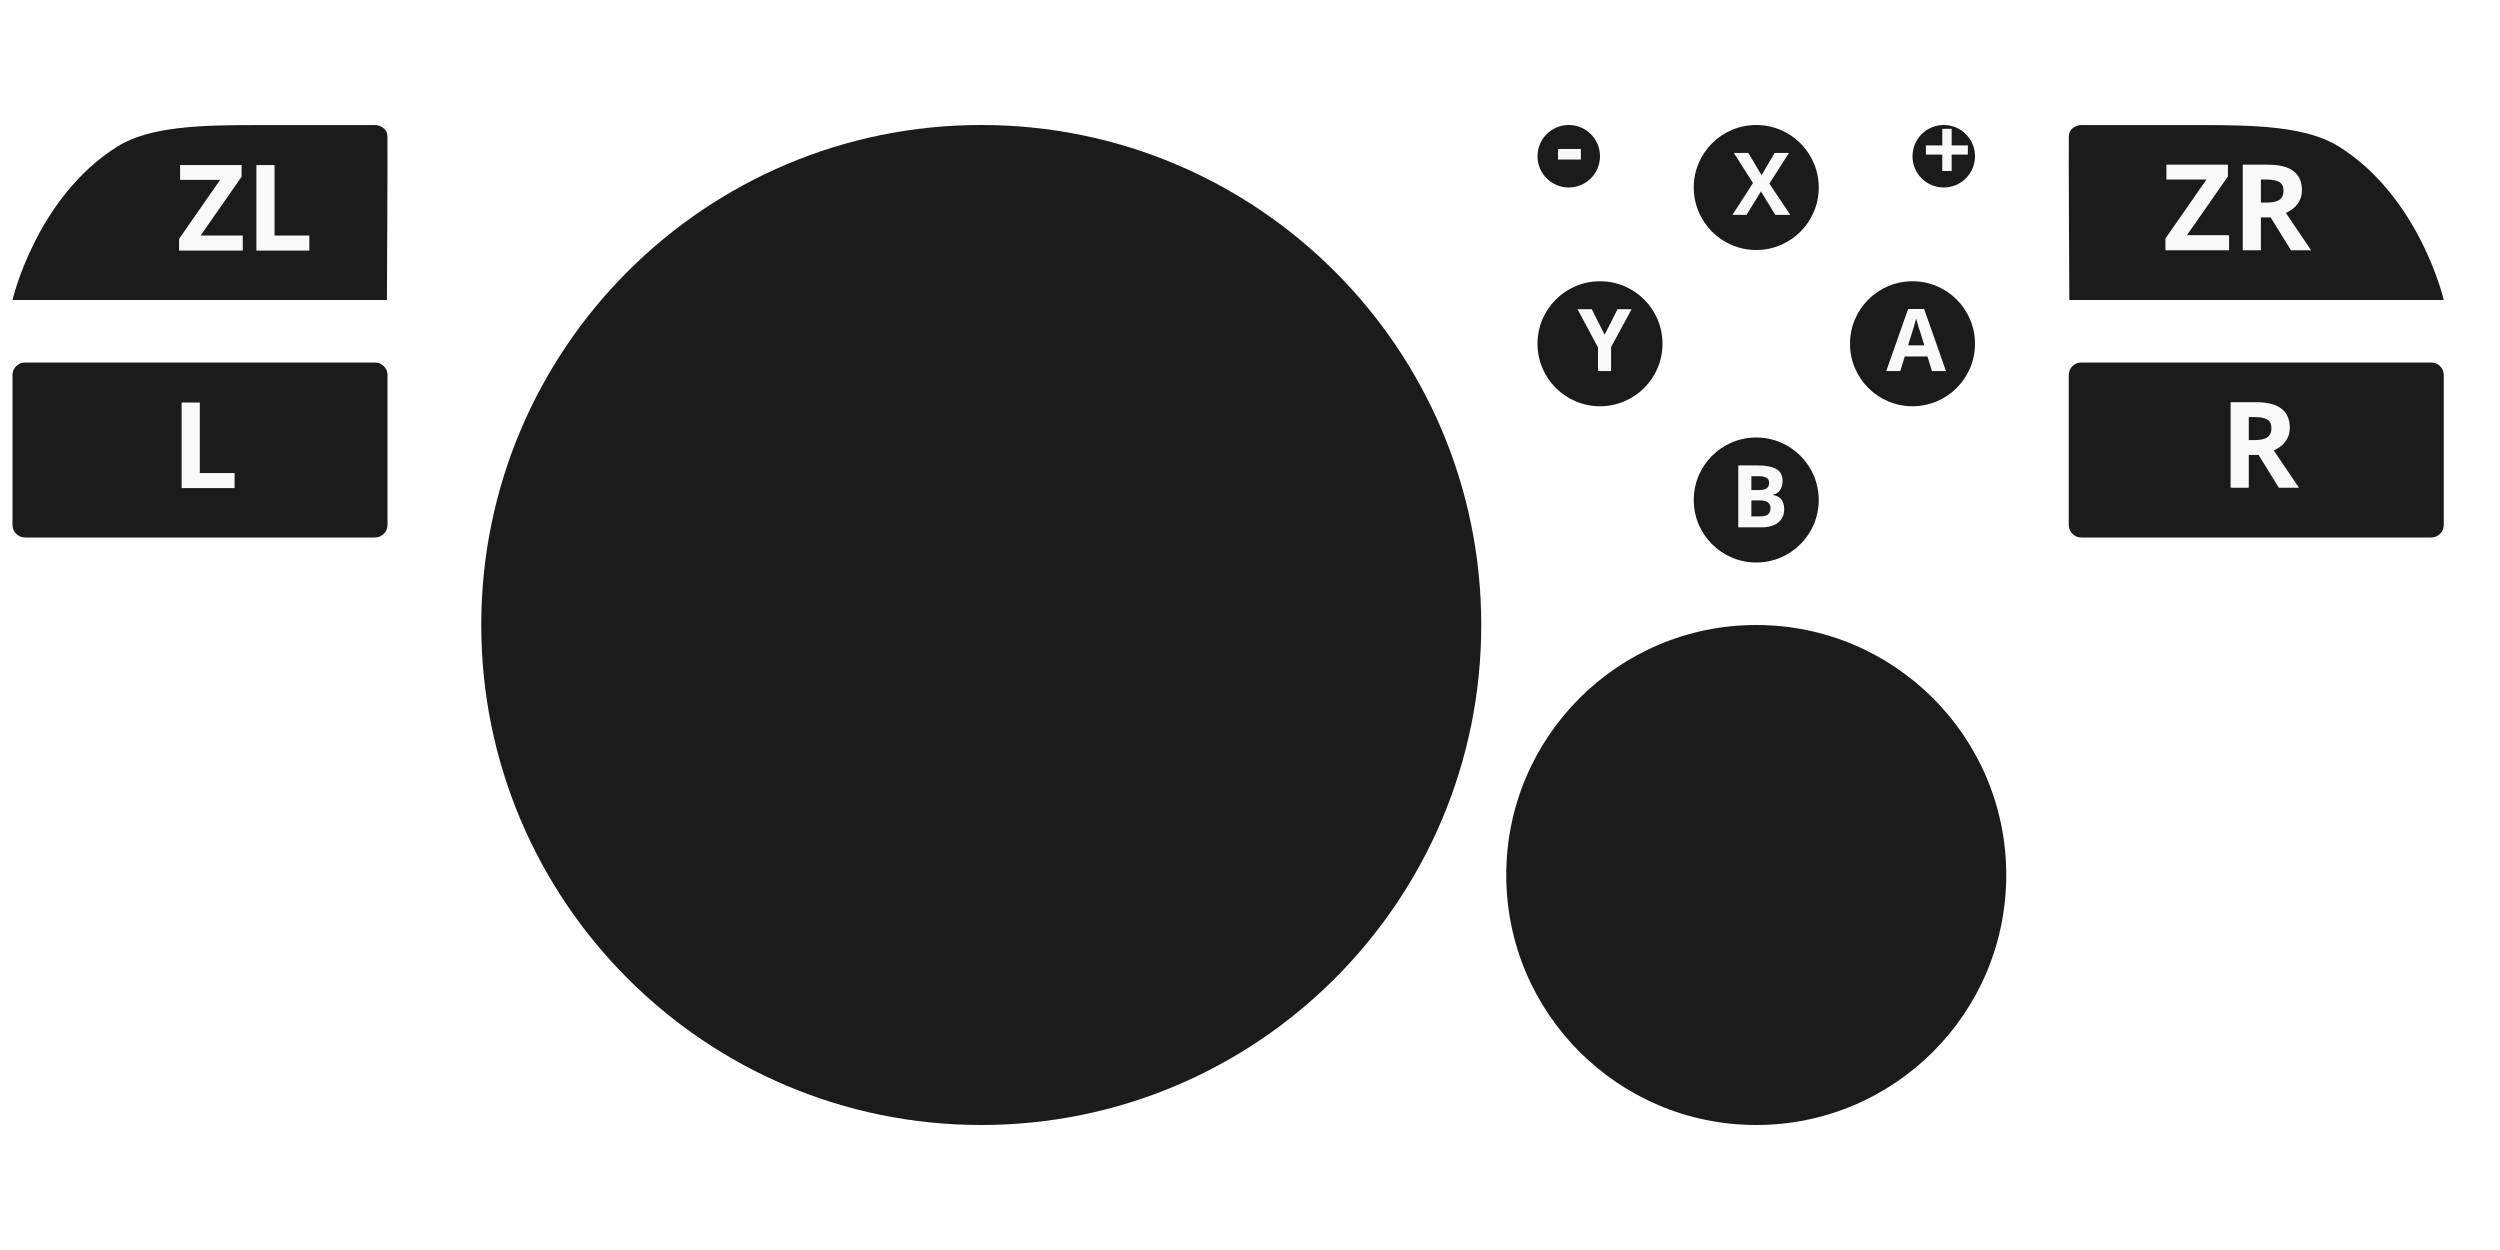
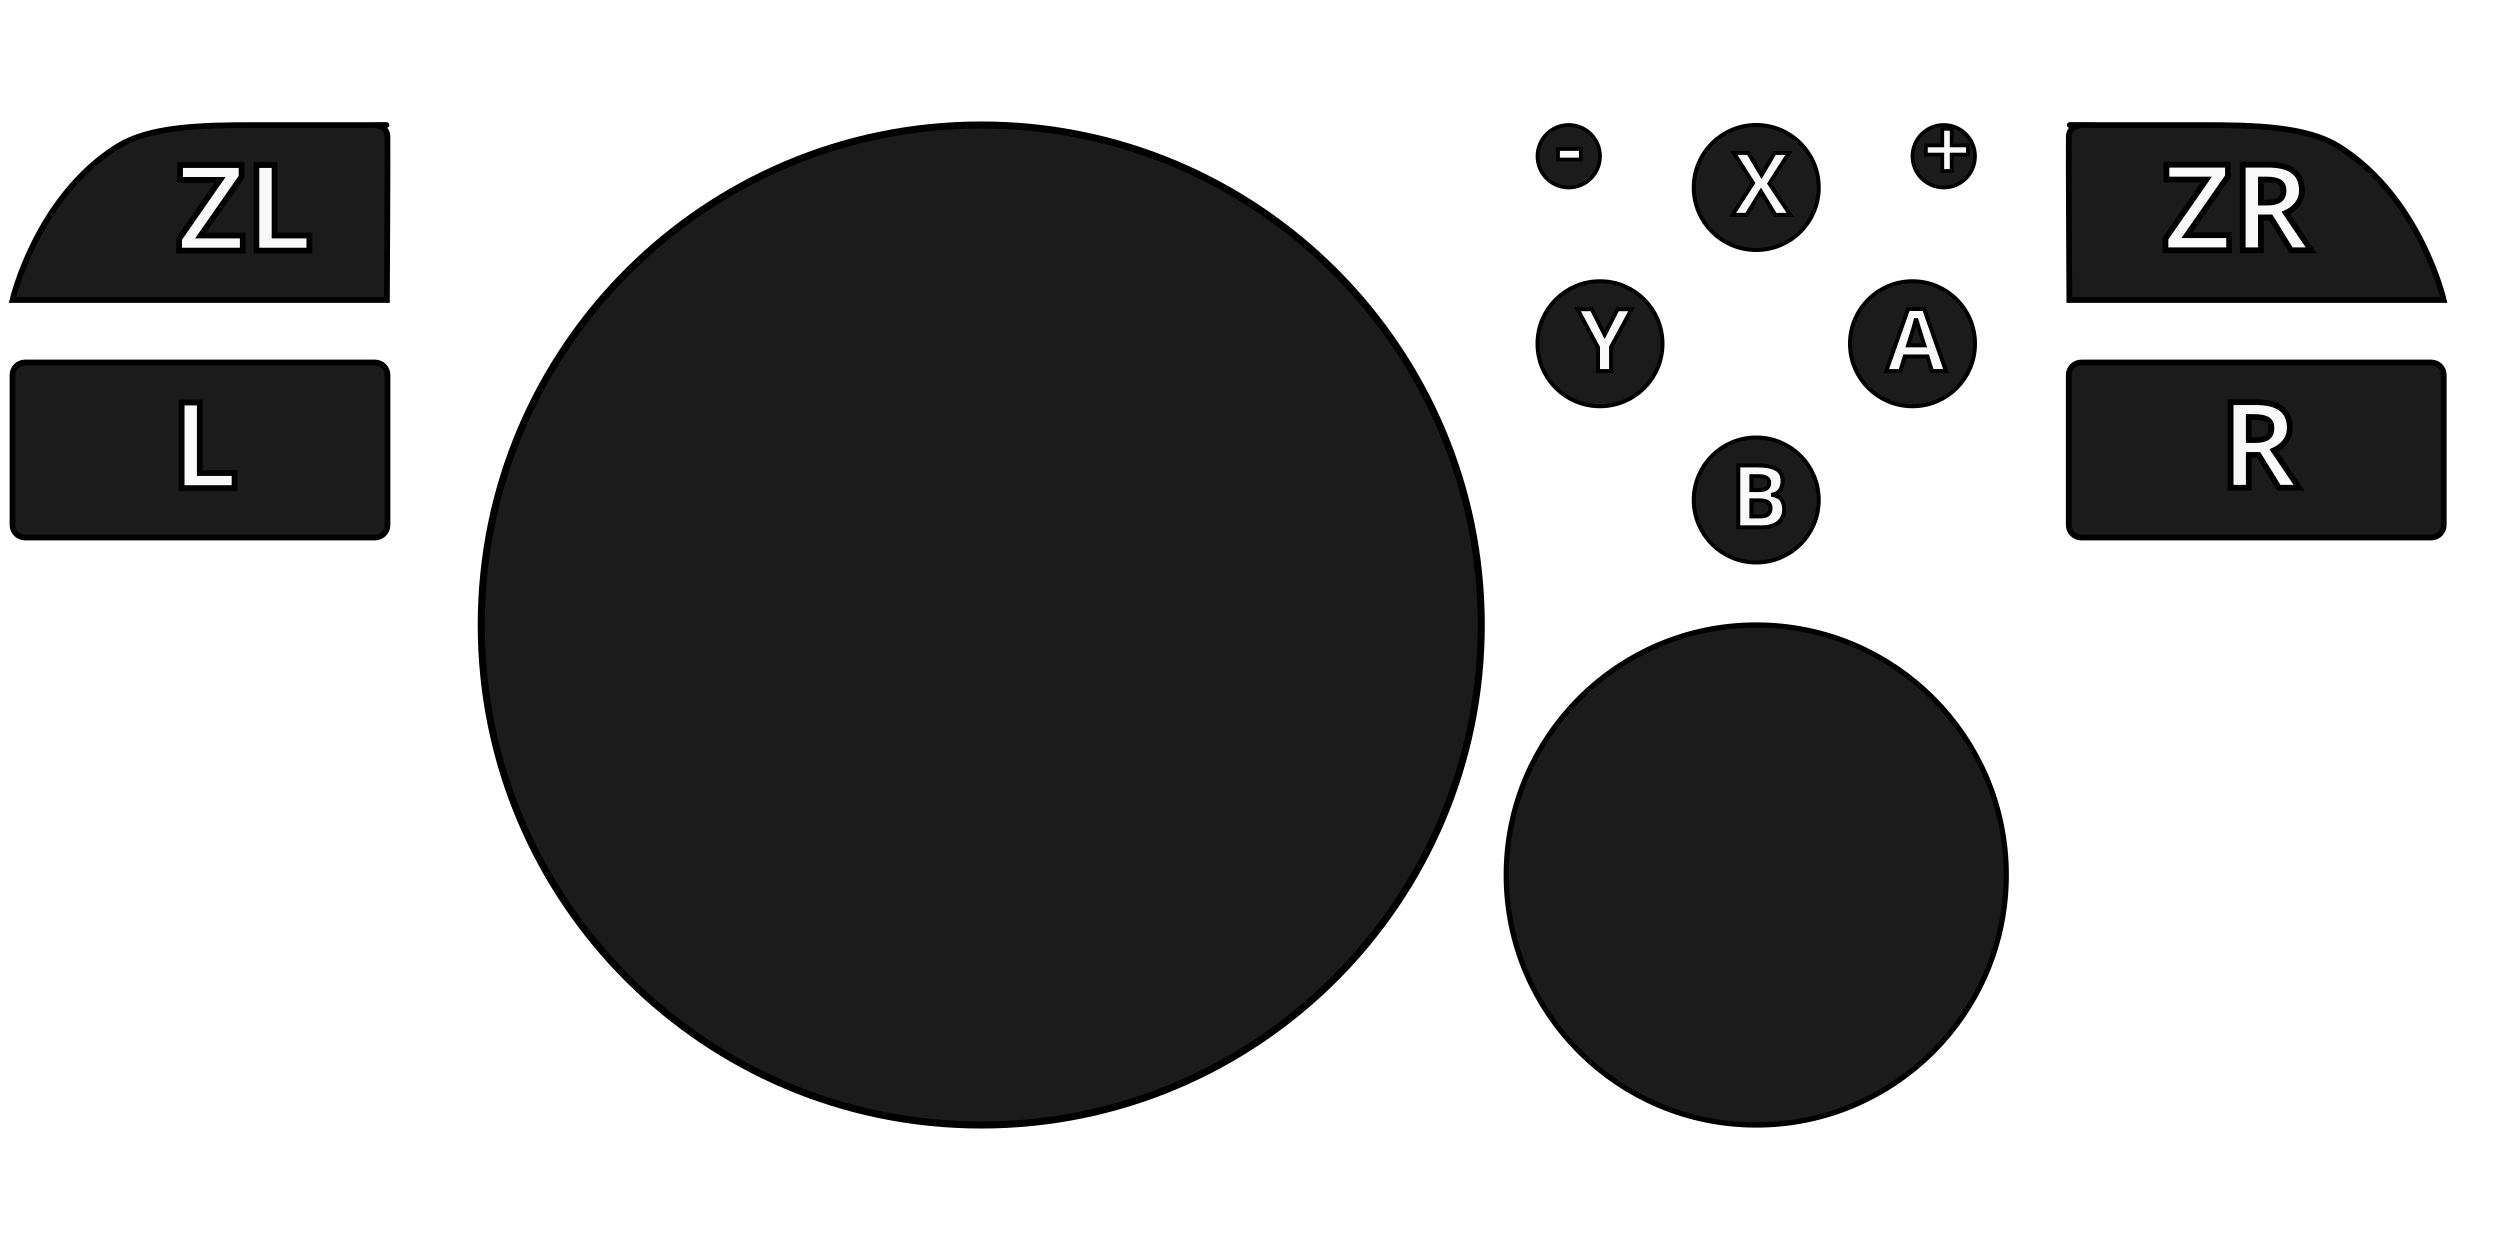
<svg xmlns="http://www.w3.org/2000/svg" width="1000" height="500" viewBox="0 0 200 100" version="1.1" id="svg8">
  <defs id="defs2" />
  <g id="layer1">
-     <circle style="fill:#1b1b1b;fill-opacity:1;fill-rule:evenodd;stroke-width:0.2" id="path839" cx="140.5" cy="70" r="20" class="analog-button" ojd-button="R3" />
+     <circle style="fill:#1b1b1b;fill-opacity:1;fill-rule:evenodd;stroke-width:0.42;stroke:#000000;stroke-opacity:1;stroke-miterlimit:4;stroke-dasharray:none" id="path839" cx="140.5" cy="70" r="20" class="analog-button" ojd-button="R3" />
  </g>
  <g id="layer2">
-     <circle style="fill:#1b1b1b;fill-opacity:1;fill-rule:evenodd;stroke-width:0.265" id="path12" cx="-78.5" cy="50" r="40" transform="scale(-1,1)" class="analog-button" ojd-button="L3" />
+     <circle style="fill:#1b1b1b;fill-opacity:1;fill-rule:evenodd;stroke-width:0.565;stroke:#000000;stroke-opacity:1;stroke-miterlimit:4;stroke-dasharray:none" id="path12" cx="-78.5" cy="50" r="40" transform="scale(-1,1)" class="analog-button" ojd-button="L3" />
  </g>
  <g id="layer3">
    <text xml:space="preserve" style="font-style:normal;font-weight:normal;font-size:8px;line-height:1.25;font-family:Calibri;fill:#000000;fill-opacity:1;stroke:none;stroke-width:0.2;-inkscape-font-specification:Calibri;font-stretch:normal;font-variant:normal;" x="125.2" y="28" id="text890">
      <tspan id="tspan888" x="125.2" y="28" style="stroke-width:0.2;-inkscape-font-specification:Calibri;font-family:Calibri;font-weight:normal;font-style:normal;font-stretch:normal;font-variant:normal;" />
    </text>
-     <g id="g931" transform="translate(10.5)">
-       <circle style="fill:#1b1b1b;fill-opacity:1;fill-rule:evenodd;stroke-width:0.2" id="path886" cx="130" cy="40" r="5" class="theme-button" ojd-button="B" />
-       <text xml:space="preserve" style="font-style:normal;font-variant:normal;font-weight:bold;font-stretch:normal;font-size:6.933px;line-height:1.25;font-family:Calibri;-inkscape-font-specification:'Calibri Bold';fill:#000000;fill-opacity:1;stroke:none;stroke-width:0.2" x="127.937" y="42.19" id="text894" class="theme-label-button" ojd-button="B">
-         <tspan id="tspan892" x="127.937" y="42.19" style="font-style:normal;font-variant:normal;font-weight:bold;font-stretch:normal;font-size:6.933px;font-family:Calibri;-inkscape-font-specification:'Calibri Bold';fill:#f9f9f9;fill-opacity:1;stroke-width:0.2">B</tspan>
+     <g id="g931" transform="translate(10.5)" style="stroke-width:0.32;stroke-miterlimit:4;stroke-dasharray:none;stroke:#000000;stroke-opacity:1">
+       <circle style="fill:#1b1b1b;fill-opacity:1;fill-rule:evenodd;stroke-width:0.32;stroke-miterlimit:4;stroke-dasharray:none;stroke:#000000;stroke-opacity:1" id="path886" cx="130" cy="40" r="5" class="theme-button" ojd-button="B" />
+       <text xml:space="preserve" style="font-style:normal;font-variant:normal;font-weight:bold;font-stretch:normal;font-size:6.933px;line-height:1.25;font-family:Calibri;-inkscape-font-specification:'Calibri Bold';fill:#000000;fill-opacity:1;stroke:#000000;stroke-width:0.32;stroke-miterlimit:4;stroke-dasharray:none;stroke-opacity:1" x="127.937" y="42.19" id="text894" class="theme-label-button" ojd-button="B">
+         <tspan id="tspan892" x="127.937" y="42.19" style="font-style:normal;font-variant:normal;font-weight:bold;font-stretch:normal;font-size:6.933px;font-family:Calibri;-inkscape-font-specification:'Calibri Bold';fill:#f9f9f9;fill-opacity:1;stroke-width:0.32;stroke-miterlimit:4;stroke-dasharray:none;stroke:#000000;stroke-opacity:1">B</tspan>
      </text>
    </g>
-     <g id="g978" transform="translate(10.5)">
-       <circle style="fill:#1b1b1b;fill-opacity:1;fill-rule:evenodd;stroke-width:0.2" id="path886-1" cx="142.5" cy="27.5" r="5" class="theme-button" ojd-button="A" />
-       <text xml:space="preserve" style="font-style:normal;font-variant:normal;font-weight:bold;font-stretch:normal;font-size:6.933px;line-height:1.25;font-family:Calibri;-inkscape-font-specification:'Calibri Bold';fill:#000000;fill-opacity:1;stroke:none;stroke-width:0.2" x="140.398" y="29.69" id="text939" class="theme-label-button" ojd-button="A">
-         <tspan id="tspan937" x="140.398" y="29.69" style="font-style:normal;font-variant:normal;font-weight:bold;font-stretch:normal;font-size:6.933px;font-family:Calibri;-inkscape-font-specification:'Calibri Bold';fill:#f9f9f9;fill-opacity:1;stroke-width:0.2">A</tspan>
+     <g id="g978" transform="translate(10.5)" style="stroke:#000000;stroke-opacity:1;stroke-width:0.32;stroke-miterlimit:4;stroke-dasharray:none">
+       <circle style="fill:#1b1b1b;fill-opacity:1;fill-rule:evenodd;stroke-width:0.32;stroke:#000000;stroke-opacity:1;stroke-miterlimit:4;stroke-dasharray:none" id="path886-1" cx="142.5" cy="27.5" r="5" class="theme-button" ojd-button="A" />
+       <text xml:space="preserve" style="font-style:normal;font-variant:normal;font-weight:bold;font-stretch:normal;font-size:6.933px;line-height:1.25;font-family:Calibri;-inkscape-font-specification:'Calibri Bold';fill:#000000;fill-opacity:1;stroke:#000000;stroke-width:0.32;stroke-opacity:1;stroke-miterlimit:4;stroke-dasharray:none" x="140.398" y="29.69" id="text939" class="theme-label-button" ojd-button="A">
+         <tspan id="tspan937" x="140.398" y="29.69" style="font-style:normal;font-variant:normal;font-weight:bold;font-stretch:normal;font-size:6.933px;font-family:Calibri;-inkscape-font-specification:'Calibri Bold';fill:#f9f9f9;fill-opacity:1;stroke-width:0.32;stroke:#000000;stroke-opacity:1;stroke-miterlimit:4;stroke-dasharray:none">A</tspan>
      </text>
    </g>
-     <g id="g973" transform="translate(10.5)">
-       <circle style="fill:#1b1b1b;fill-opacity:1;fill-rule:evenodd;stroke-width:0.2" id="path886-2" cx="130" cy="15" r="5" class="theme-button" ojd-button="X" />
-       <text xml:space="preserve" style="font-weight:bold;font-size:6.933px;line-height:1.25;font-family:Calibri;-inkscape-font-specification:'Calibri Bold';fill:#f9f9f9;fill-opacity:1;stroke-width:0.2" x="128.096" y="17.19" id="text943" class="theme-label-button" ojd-button="X">
-         <tspan id="tspan941" x="128.096" y="17.19" style="fill:#f9f9f9;fill-opacity:1;stroke-width:0.2">X</tspan>
+     <g id="g973" transform="translate(10.5)" style="stroke:#000000;stroke-opacity:1;stroke-width:0.32;stroke-miterlimit:4;stroke-dasharray:none">
+       <circle style="fill:#1b1b1b;fill-opacity:1;fill-rule:evenodd;stroke-width:0.32;stroke:#000000;stroke-opacity:1;stroke-miterlimit:4;stroke-dasharray:none" id="path886-2" cx="130" cy="15" r="5" class="theme-button" ojd-button="X" />
+       <text xml:space="preserve" style="font-weight:bold;font-size:6.933px;line-height:1.25;font-family:Calibri;-inkscape-font-specification:'Calibri Bold';fill:#f9f9f9;fill-opacity:1;stroke-width:0.32;stroke:#000000;stroke-opacity:1;stroke-miterlimit:4;stroke-dasharray:none" x="128.096" y="17.19" id="text943" class="theme-label-button" ojd-button="X">
+         <tspan id="tspan941" x="128.096" y="17.19" style="fill:#f9f9f9;fill-opacity:1;stroke-width:0.32;stroke:#000000;stroke-opacity:1;stroke-miterlimit:4;stroke-dasharray:none">X</tspan>
      </text>
    </g>
-     <g id="g968" transform="translate(10.5)">
-       <circle style="fill:#1b1b1b;fill-opacity:1;fill-rule:evenodd;stroke-width:0.2" id="path886-8" cx="117.5" cy="27.5" r="5" class="theme-button" ojd-button="Y" />
-       <text xml:space="preserve" style="font-weight:bold;font-size:6.933px;line-height:1.25;font-family:Calibri;-inkscape-font-specification:'Calibri Bold';fill:#f9f9f9;fill-opacity:1;stroke-width:0.2" x="115.7" y="29.69" id="text943-5" class="theme-label-button" ojd-button="Y">
-         <tspan id="tspan941-2" x="115.7" y="29.69" style="fill:#f9f9f9;fill-opacity:1;stroke-width:0.2">Y</tspan>
+     <g id="g968" transform="translate(10.5)" style="stroke:#000000;stroke-opacity:1;stroke-width:0.32;stroke-miterlimit:4;stroke-dasharray:none">
+       <circle style="fill:#1b1b1b;fill-opacity:1;fill-rule:evenodd;stroke-width:0.32;stroke:#000000;stroke-opacity:1;stroke-miterlimit:4;stroke-dasharray:none" id="path886-8" cx="117.5" cy="27.5" r="5" class="theme-button" ojd-button="Y" />
+       <text xml:space="preserve" style="font-weight:bold;font-size:6.933px;line-height:1.25;font-family:Calibri;-inkscape-font-specification:'Calibri Bold';fill:#f9f9f9;fill-opacity:1;stroke-width:0.32;stroke:#000000;stroke-opacity:1;stroke-miterlimit:4;stroke-dasharray:none" x="115.7" y="29.69" id="text943-5" class="theme-label-button" ojd-button="Y">
+         <tspan id="tspan941-2" x="115.7" y="29.69" style="fill:#f9f9f9;fill-opacity:1;stroke-width:0.32;stroke:#000000;stroke-opacity:1;stroke-miterlimit:4;stroke-dasharray:none">Y</tspan>
      </text>
    </g>
-     <g id="g1006" transform="translate(10.5)">
-       <circle style="fill:#1b1b1b;fill-opacity:1;fill-rule:evenodd;stroke-width:0.2" id="path963" cx="115" cy="12.5" r="2.5" class="theme-button" ojd-button="MINUS" />
-       <text xml:space="preserve" style="font-weight:bold;font-size:6.933px;line-height:1.25;font-family:Calibri;-inkscape-font-specification:'Calibri Bold';fill:#f9f9f9;fill-opacity:1;stroke-width:0.2" x="113.939" y="14.199" id="text997" class="theme-label-button" ojd-button="MINUS">
-         <tspan id="tspan995" x="113.939" y="14.199" style="fill:#f9f9f9;fill-opacity:1;stroke-width:0.2">-</tspan>
+     <g id="g1006" transform="translate(10.5)" style="stroke:#000000;stroke-opacity:1;stroke-width:0.3;stroke-miterlimit:4;stroke-dasharray:none">
+       <circle style="fill:#1b1b1b;fill-opacity:1;fill-rule:evenodd;stroke-width:0.3;stroke:#000000;stroke-opacity:1;stroke-miterlimit:4;stroke-dasharray:none" id="path963" cx="115" cy="12.5" r="2.5" class="theme-button" ojd-button="MINUS" />
+       <text xml:space="preserve" style="font-weight:bold;font-size:6.933px;line-height:1.25;font-family:Calibri;-inkscape-font-specification:'Calibri Bold';fill:#f9f9f9;fill-opacity:1;stroke-width:0.3;stroke:#000000;stroke-opacity:1;stroke-miterlimit:4;stroke-dasharray:none" x="113.939" y="14.199" id="text997" class="theme-label-button" ojd-button="MINUS">
+         <tspan id="tspan995" x="113.939" y="14.199" style="fill:#f9f9f9;fill-opacity:1;stroke-width:0.3;stroke:#000000;stroke-opacity:1;stroke-miterlimit:4;stroke-dasharray:none">-</tspan>
      </text>
    </g>
-     <g id="g1011" transform="translate(10.5)">
-       <circle style="fill:#1b1b1b;fill-opacity:1;fill-rule:evenodd;stroke-width:0.2" id="path963-4" cx="145" cy="12.5" r="2.5" class="theme-button" ojd-button="PLUS" />
-       <text xml:space="preserve" style="font-weight:bold;font-size:6.933px;line-height:1.25;font-family:Calibri;-inkscape-font-specification:'Calibri Bold';fill:#f9f9f9;fill-opacity:1;stroke-width:0.2" x="143.274" y="14.448" id="text1001" class="theme-label-button" ojd-button="PLUS">
-         <tspan id="tspan999" x="143.274" y="14.448" style="fill:#f9f9f9;fill-opacity:1;stroke-width:0.2">+</tspan>
+     <g id="g1011" transform="translate(10.5)" style="stroke:#000000;stroke-opacity:1;stroke-width:0.3;stroke-miterlimit:4;stroke-dasharray:none">
+       <circle style="fill:#1b1b1b;fill-opacity:1;fill-rule:evenodd;stroke-width:0.3;stroke:#000000;stroke-opacity:1;stroke-miterlimit:4;stroke-dasharray:none" id="path963-4" cx="145" cy="12.5" r="2.5" class="theme-button" ojd-button="PLUS" />
+       <text xml:space="preserve" style="font-weight:bold;font-size:6.933px;line-height:1.25;font-family:Calibri;-inkscape-font-specification:'Calibri Bold';fill:#f9f9f9;fill-opacity:1;stroke-width:0.3;stroke:#000000;stroke-opacity:1;stroke-miterlimit:4;stroke-dasharray:none" x="143.274" y="14.448" id="text1001" class="theme-label-button" ojd-button="PLUS">
+         <tspan id="tspan999" x="143.274" y="14.448" style="fill:#f9f9f9;fill-opacity:1;stroke-width:0.3;stroke:#000000;stroke-opacity:1;stroke-miterlimit:4;stroke-dasharray:none">+</tspan>
      </text>
    </g>
  </g>
  <g id="layer4">
-     <g id="g1086" transform="translate(8.5)">
-       <path style="fill:#1b1b1b;fill-opacity:1;stroke:none;stroke-width:0.2px;stroke-linecap:butt;stroke-linejoin:miter;stroke-opacity:1" d="M 157.047,24 187,23.998 c 0,0 -1.889,-8.193 -8.38,-12.269 -2.577,-1.618 -6.693,-1.723 -10.963,-1.723 -15.026,0 -9.64,-0.006 -9.64,-0.006 0,0 -0.994,0.026 -1.012,0.926 -0.024,1.131 0.042,13.072 0.042,13.072 z" id="path1022" class="theme-button" ojd-button="R2" />
-       <text xml:space="preserve" style="font-weight:bold;font-size:6.933px;line-height:1.25;font-family:Calibri;-inkscape-font-specification:'Calibri Bold';stroke-width:0.2" x="164.5" y="20.019" id="text1075" class="theme-label-button" ojd-button="R2">
-         <tspan id="tspan1073" x="164.5" y="20.019" style="font-size:9.6px;fill:#f9f9f9;fill-opacity:1;stroke-width:0.2">ZR</tspan>
+     <g id="g1086" transform="translate(8.5)" style="stroke:#000000;stroke-opacity:1;stroke-width:0.46;stroke-miterlimit:4;stroke-dasharray:none">
+       <path style="fill:#1b1b1b;fill-opacity:1;stroke:#000000;stroke-width:0.46;stroke-linecap:butt;stroke-linejoin:miter;stroke-opacity:1;stroke-miterlimit:4;stroke-dasharray:none" d="M 157.047,24 187,23.998 c 0,0 -1.889,-8.193 -8.38,-12.269 -2.577,-1.618 -6.693,-1.723 -10.963,-1.723 -15.026,0 -9.64,-0.006 -9.64,-0.006 0,0 -0.994,0.026 -1.012,0.926 -0.024,1.131 0.042,13.072 0.042,13.072 z" id="path1022" class="theme-button" ojd-button="R2" />
+       <text xml:space="preserve" style="font-weight:bold;font-size:6.933px;line-height:1.25;font-family:Calibri;-inkscape-font-specification:'Calibri Bold';stroke-width:0.46;stroke:#000000;stroke-opacity:1;stroke-miterlimit:4;stroke-dasharray:none" x="164.5" y="20.019" id="text1075" class="theme-label-button" ojd-button="R2">
+         <tspan id="tspan1073" x="164.5" y="20.019" style="font-size:9.6px;fill:#f9f9f9;fill-opacity:1;stroke-width:0.46;stroke:#000000;stroke-opacity:1;stroke-miterlimit:4;stroke-dasharray:none">ZR</tspan>
      </text>
    </g>
-     <g id="g1091" transform="translate(8.5)">
-       <rect style="fill:#1b1b1b;fill-opacity:1;fill-rule:nonzero;stroke:none;stroke-width:0.2;stroke-miterlimit:4;stroke-dasharray:none;stroke-opacity:1" id="rect1054-7" width="30" height="14" x="157" y="29" rx="1" ry="1" class="theme-button" ojd-button="R" />
-       <text xml:space="preserve" style="font-weight:bold;font-size:9.6px;line-height:1.25;font-family:Calibri;-inkscape-font-specification:'Calibri Bold';fill:#f9f9f9;fill-opacity:1;stroke-width:0.2" x="169.089" y="39.019" id="text1079" class="theme-label-button" ojd-button="R">
-         <tspan id="tspan1077" x="169.089" y="39.019" style="font-size:9.6px;fill:#f9f9f9;fill-opacity:1;stroke-width:0.2">R</tspan>
+     <g id="g1091" transform="translate(8.5)" style="stroke:#000000;stroke-opacity:1;stroke-width:0.46;stroke-miterlimit:4;stroke-dasharray:none">
+       <rect style="fill:#1b1b1b;fill-opacity:1;fill-rule:nonzero;stroke:#000000;stroke-width:0.46;stroke-miterlimit:4;stroke-dasharray:none;stroke-opacity:1" id="rect1054-7" width="30" height="14" x="157" y="29" rx="1" ry="1" class="theme-button" ojd-button="R" />
+       <text xml:space="preserve" style="font-weight:bold;font-size:9.6px;line-height:1.25;font-family:Calibri;-inkscape-font-specification:'Calibri Bold';fill:#f9f9f9;fill-opacity:1;stroke-width:0.46;stroke:#000000;stroke-opacity:1;stroke-miterlimit:4;stroke-dasharray:none" x="169.089" y="39.019" id="text1079" class="theme-label-button" ojd-button="R">
+         <tspan id="tspan1077" x="169.089" y="39.019" style="font-size:9.6px;fill:#f9f9f9;fill-opacity:1;stroke-width:0.46;stroke:#000000;stroke-opacity:1;stroke-miterlimit:4;stroke-dasharray:none">R</tspan>
      </text>
    </g>
-     <g id="g1104">
-       <path style="fill:#1b1b1b;fill-opacity:1;stroke:none;stroke-width:0.2px;stroke-linecap:butt;stroke-linejoin:miter;stroke-opacity:1" d="M 30.953,24 1,23.998 c 0,0 1.889,-8.193 8.38,-12.269 C 11.956,10.111 16.073,10.007 20.343,10.007 c 15.026,0 9.64,-0.006 9.64,-0.006 0,0 0.994,0.026 1.012,0.926 0.024,1.131 -0.042,13.072 -0.042,13.072 z" id="path1022-8" class="theme-button" ojd-button="L2" ojd-trigger="0" />
-       <text xml:space="preserve" style="font-weight:bold;font-size:9.6px;line-height:1.25;font-family:Calibri;-inkscape-font-specification:'Calibri Bold';fill:#f9f9f9;fill-opacity:1;stroke-width:0.2" x="14.095" y="20.047" id="text1095" class="theme-label-button" ojd-button="L2">
-         <tspan id="tspan1093" x="14.095" y="20.047" style="font-size:9.6px;fill:#f9f9f9;fill-opacity:1;stroke-width:0.2">ZL</tspan>
+     <g id="g1104" style="stroke:#000000;stroke-opacity:1;stroke-width:0.46;stroke-miterlimit:4;stroke-dasharray:none">
+       <path style="fill:#1b1b1b;fill-opacity:1;stroke:#000000;stroke-width:0.46;stroke-linecap:butt;stroke-linejoin:miter;stroke-opacity:1;stroke-miterlimit:4;stroke-dasharray:none" d="M 30.953,24 1,23.998 c 0,0 1.889,-8.193 8.38,-12.269 C 11.956,10.111 16.073,10.007 20.343,10.007 c 15.026,0 9.64,-0.006 9.64,-0.006 0,0 0.994,0.026 1.012,0.926 0.024,1.131 -0.042,13.072 -0.042,13.072 z" id="path1022-8" class="theme-button" ojd-button="L2" ojd-trigger="0" />
+       <text xml:space="preserve" style="font-weight:bold;font-size:9.6px;line-height:1.25;font-family:Calibri;-inkscape-font-specification:'Calibri Bold';fill:#f9f9f9;fill-opacity:1;stroke-width:0.46;stroke:#000000;stroke-opacity:1;stroke-miterlimit:4;stroke-dasharray:none" x="14.095" y="20.047" id="text1095" class="theme-label-button" ojd-button="L2">
+         <tspan id="tspan1093" x="14.095" y="20.047" style="font-size:9.6px;fill:#f9f9f9;fill-opacity:1;stroke-width:0.46;stroke:#000000;stroke-opacity:1;stroke-miterlimit:4;stroke-dasharray:none">ZL</tspan>
      </text>
    </g>
-     <g id="g1109">
-       <rect style="fill:#1b1b1b;fill-opacity:1;fill-rule:nonzero;stroke:none;stroke-width:0.2;stroke-miterlimit:4;stroke-dasharray:none;stroke-opacity:1" id="rect1054" width="30" height="14" x="1" y="29" rx="1" ry="1" class="theme-button" ojd-button="L" />
-       <text xml:space="preserve" style="font-weight:bold;font-size:9.6px;line-height:1.25;font-family:Calibri;-inkscape-font-specification:'Calibri Bold';fill:#f9f9f9;fill-opacity:1;stroke-width:0.2" x="13.673" y="39.047" id="text1099" class="theme-label-button" ojd-button="L">
-         <tspan id="tspan1097" x="13.673" y="39.047" style="font-size:9.6px;fill:#f9f9f9;fill-opacity:1;stroke-width:0.2">L</tspan>
+     <g id="g1109" style="stroke:#000000;stroke-opacity:1;stroke-width:0.46;stroke-miterlimit:4;stroke-dasharray:none">
+       <rect style="fill:#1b1b1b;fill-opacity:1;fill-rule:nonzero;stroke:#000000;stroke-width:0.46;stroke-miterlimit:4;stroke-dasharray:none;stroke-opacity:1" id="rect1054" width="30" height="14" x="1" y="29" rx="1" ry="1" class="theme-button" ojd-button="L" />
+       <text xml:space="preserve" style="font-weight:bold;font-size:9.6px;line-height:1.25;font-family:Calibri;-inkscape-font-specification:'Calibri Bold';fill:#f9f9f9;fill-opacity:1;stroke-width:0.46;stroke:#000000;stroke-opacity:1;stroke-miterlimit:4;stroke-dasharray:none" x="13.673" y="39.047" id="text1099" class="theme-label-button" ojd-button="L">
+         <tspan id="tspan1097" x="13.673" y="39.047" style="font-size:9.6px;fill:#f9f9f9;fill-opacity:1;stroke-width:0.46;stroke:#000000;stroke-opacity:1;stroke-miterlimit:4;stroke-dasharray:none">L</tspan>
      </text>
    </g>
  </g>
</svg>
